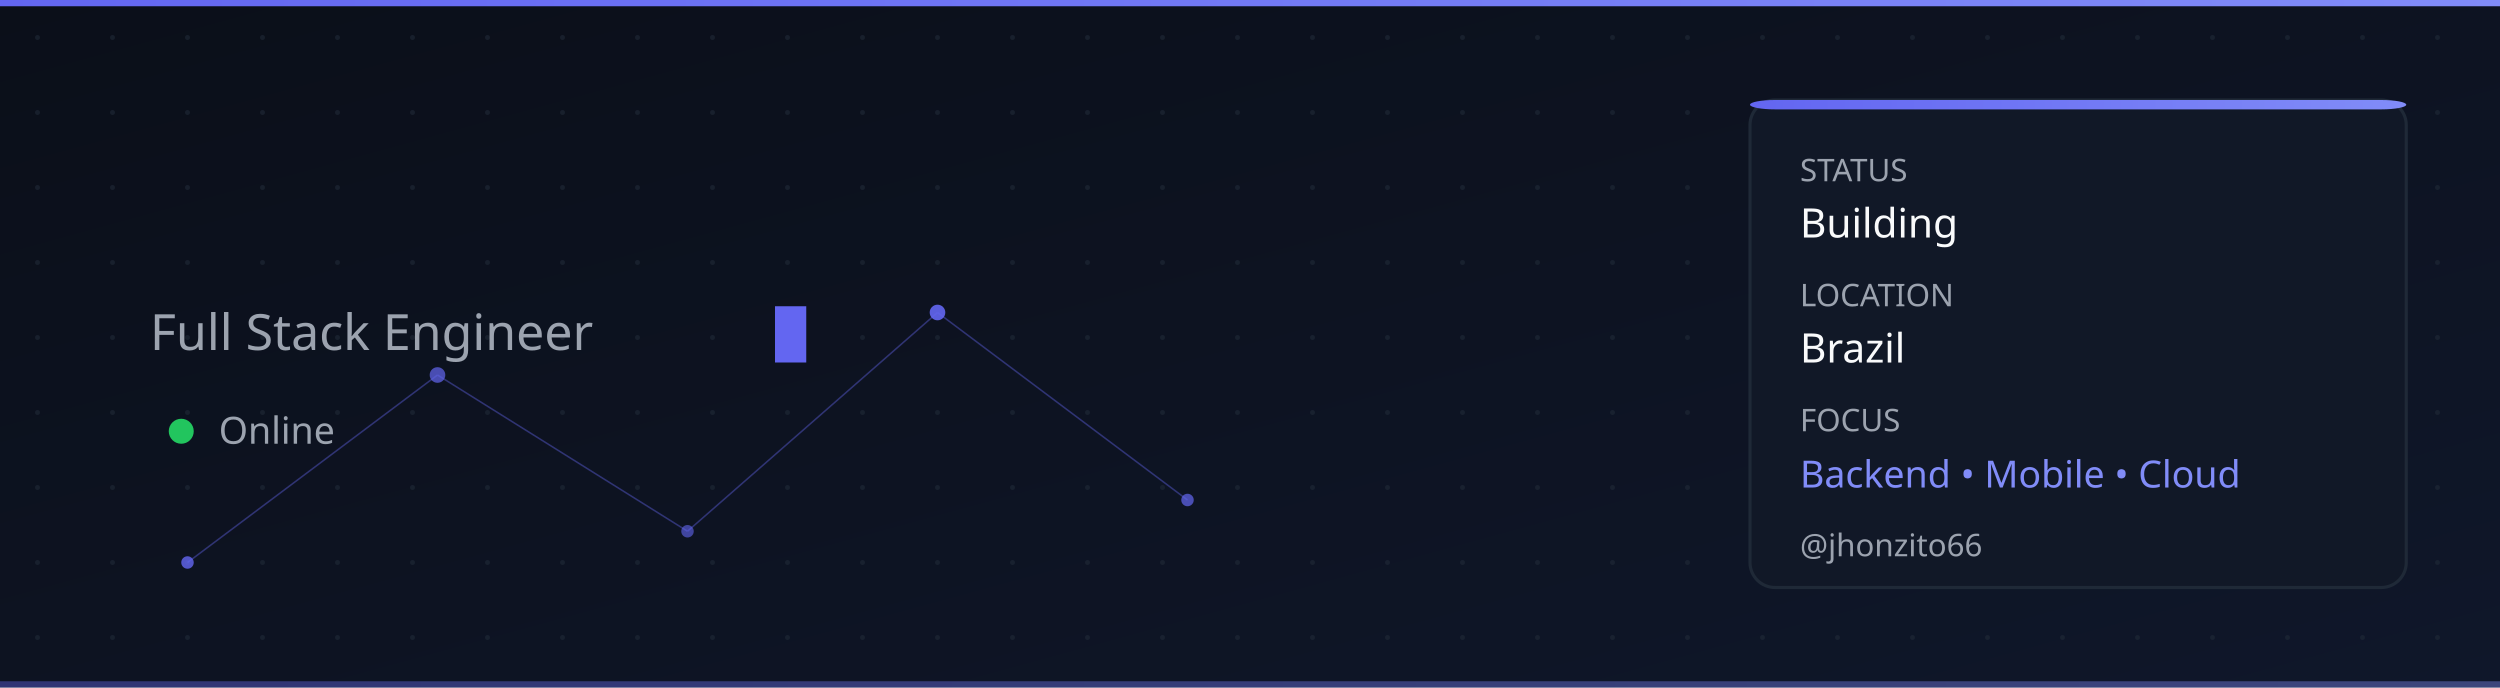
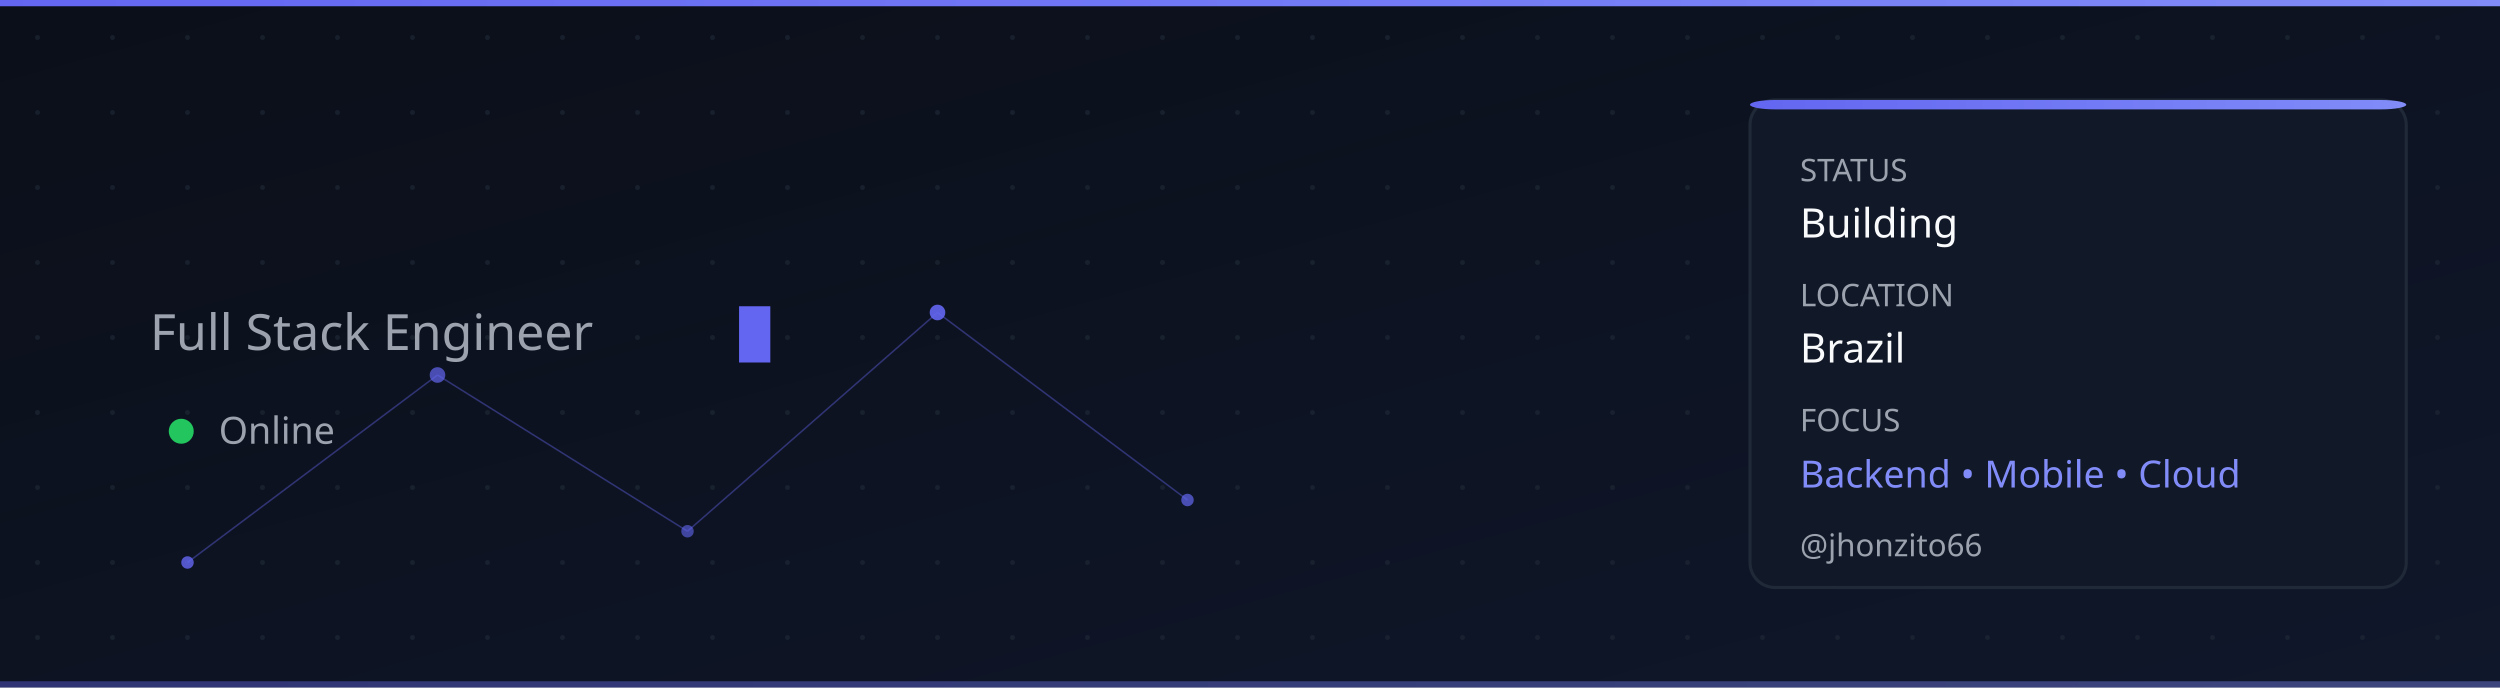
<svg xmlns="http://www.w3.org/2000/svg" viewBox="0 0 800 220" width="800" height="220" role="img" aria-label="João Pedro — Full Stack Engineer">
  <defs>
    <linearGradient id="bgGrad" x1="0%" y1="0%" x2="100%" y2="100%">
      <stop offset="0%" stop-color="#0B0F19" />
      <stop offset="100%" stop-color="#0F172A" />
    </linearGradient>
    <linearGradient id="accentGrad" x1="0%" y1="0%" x2="100%" y2="0%">
      <stop offset="0%" stop-color="#6366F1" />
      <stop offset="100%" stop-color="#818CF8" />
    </linearGradient>
    <filter id="nameGlow" x="-20%" y="-20%" width="140%" height="140%">
      <feGaussianBlur stdDeviation="3" result="blur" />
      <feMerge>
        <feMergeNode in="blur" />
        <feMergeNode in="SourceGraphic" />
      </feMerge>
    </filter>
    <clipPath id="scanClip">
      <rect x="0" y="0" width="0" height="220">
        <animate attributeName="width" from="0" to="800" dur="2s" fill="freeze" />
      </rect>
    </clipPath>
    <pattern id="dotGrid" width="24" height="24" patternUnits="userSpaceOnUse">
      <circle cx="12" cy="12" r="0.8" fill="#1F2937" />
    </pattern>
  </defs>
  <rect width="800" height="220" fill="url(#bgGrad)" />
  <rect width="800" height="220" fill="url(#dotGrid)" opacity="0.6" />
  <g opacity="0.4" stroke="#6366F1" stroke-width="0.5" fill="none">
    <line x1="60" y1="180" x2="140" y2="120">
      <animate attributeName="opacity" values="0.2;0.7;0.2" dur="6s" repeatCount="indefinite" />
    </line>
    <line x1="140" y1="120" x2="220" y2="170">
      <animate attributeName="opacity" values="0.3;0.8;0.3" dur="7s" repeatCount="indefinite" />
    </line>
    <line x1="220" y1="170" x2="300" y2="100">
      <animate attributeName="opacity" values="0.2;0.6;0.2" dur="5s" repeatCount="indefinite" />
    </line>
    <line x1="300" y1="100" x2="380" y2="160">
      <animate attributeName="opacity" values="0.4;0.9;0.4" dur="8s" repeatCount="indefinite" />
    </line>
  </g>
  <g fill="#6366F1">
    <circle cx="60" cy="180" r="2" opacity="0.8">
      <animate attributeName="opacity" values="0.4;1;0.4" dur="3s" repeatCount="indefinite" />
    </circle>
    <circle cx="140" cy="120" r="2.5" opacity="0.7">
      <animate attributeName="cy" values="120;116;120" dur="4s" repeatCount="indefinite" />
    </circle>
    <circle cx="220" cy="170" r="2" opacity="0.6" />
    <circle cx="300" cy="100" r="2.5" opacity="0.9">
      <animate attributeName="opacity" values="0.5;1;0.5" dur="3.5s" repeatCount="indefinite" />
    </circle>
    <circle cx="380" cy="160" r="2" opacity="0.7" />
  </g>
  <rect x="0" y="0" width="800" height="2" fill="url(#accentGrad)" />
  <rect x="0" y="218" width="800" height="2" fill="url(#accentGrad)" opacity="0.4" />
  <rect x="-20" y="0" width="4" height="220" fill="#6366F1" opacity="0.15">
    <animate attributeName="x" from="-20" to="820" dur="3s" repeatCount="indefinite" />
  </rect>
  <g clip-path="url(#scanClip)">
-     <text x="48" y="78" font-family="'Segoe UI', system-ui, sans-serif" font-size="36" font-weight="700" fill="#F9FAFB" filter="url(#nameGlow)">João Pedro</text>
+     <text x="48" y="78" font-family="Segoe UI, system-ui, sans-serif" font-size="36" font-weight="700" fill="#F9FAFB" filter="url(#nameGlow)">João Pedro</text>
  </g>
-   <text x="48" y="78" font-family="'Segoe UI', system-ui, sans-serif" font-size="36" font-weight="700" fill="#F9FAFB" opacity="0">João Pedro<animate attributeName="opacity" from="0" to="1" dur="0.01s" begin="2s" fill="freeze" />
+   <text x="48" y="78" font-family="Segoe UI, system-ui, sans-serif" font-size="36" font-weight="700" fill="#F9FAFB" opacity="0">João Pedro<animate attributeName="opacity" from="0" to="1" dur="0.01s" begin="2s" fill="freeze" />
  </text>
-   <text x="48" y="112" font-family="'Segoe UI', system-ui, monospace" font-size="16" fill="#9CA3AF">Full Stack Engineer</text>
-   <rect x="248" y="98" width="10" height="18" fill="#6366F1">
+   <text x="48" y="112" font-family="Segoe UI, system-ui, monospace" font-size="16" fill="#9CA3AF">Full Stack Engineer</text>
+   <rect x="236.5" y="98" width="10" height="18" fill="#6366F1">
    <animate attributeName="opacity" values="1;0;1" dur="1s" repeatCount="indefinite" />
  </rect>
  <circle cx="58" cy="138" r="4" fill="#22C55E">
    <animate attributeName="opacity" values="1;0.4;1" dur="2s" repeatCount="indefinite" />
  </circle>
-   <text x="70" y="142" font-family="'Segoe UI', system-ui, sans-serif" font-size="12" fill="#9CA3AF">Online</text>
+   <text x="70" y="142" font-family="Segoe UI, system-ui, sans-serif" font-size="12" fill="#9CA3AF">Online</text>
  <rect x="560" y="32" width="210" height="156" rx="8" fill="#111827" stroke="#1F2937" stroke-width="1" />
  <rect x="560" y="32" width="210" height="3" rx="8" fill="url(#accentGrad)" />
-   <text x="576" y="58" font-family="'Segoe UI', system-ui, monospace" font-size="10" fill="#9CA3AF">STATUS</text>
-   <text x="576" y="76" font-family="'Segoe UI', system-ui, sans-serif" font-size="13" fill="#F9FAFB">Building</text>
-   <text x="576" y="98" font-family="'Segoe UI', system-ui, monospace" font-size="10" fill="#9CA3AF">LOCATION</text>
-   <text x="576" y="116" font-family="'Segoe UI', system-ui, sans-serif" font-size="13" fill="#F9FAFB">Brazil</text>
-   <text x="576" y="138" font-family="'Segoe UI', system-ui, monospace" font-size="10" fill="#9CA3AF">FOCUS</text>
-   <text x="576" y="156" font-family="'Segoe UI', system-ui, sans-serif" font-size="12" fill="#818CF8">Backend • Mobile • Cloud</text>
-   <text x="576" y="178" font-family="'Segoe UI', system-ui, monospace" font-size="10" fill="#9CA3AF">@jhonzito66</text>
+   <text x="576" y="58" font-family="Segoe UI, system-ui, monospace" font-size="10" fill="#9CA3AF">STATUS</text>
+   <text x="576" y="76" font-family="Segoe UI, system-ui, sans-serif" font-size="13" fill="#F9FAFB">Building</text>
+   <text x="576" y="98" font-family="Segoe UI, system-ui, monospace" font-size="10" fill="#9CA3AF">LOCATION</text>
+   <text x="576" y="116" font-family="Segoe UI, system-ui, sans-serif" font-size="13" fill="#F9FAFB">Brazil</text>
+   <text x="576" y="138" font-family="Segoe UI, system-ui, monospace" font-size="10" fill="#9CA3AF">FOCUS</text>
+   <text x="576" y="156" font-family="Segoe UI, system-ui, sans-serif" font-size="12" fill="#818CF8">Backend • Mobile • Cloud</text>
+   <text x="576" y="178" font-family="Segoe UI, system-ui, monospace" font-size="10" fill="#9CA3AF">@jhonzito66</text>
</svg>
